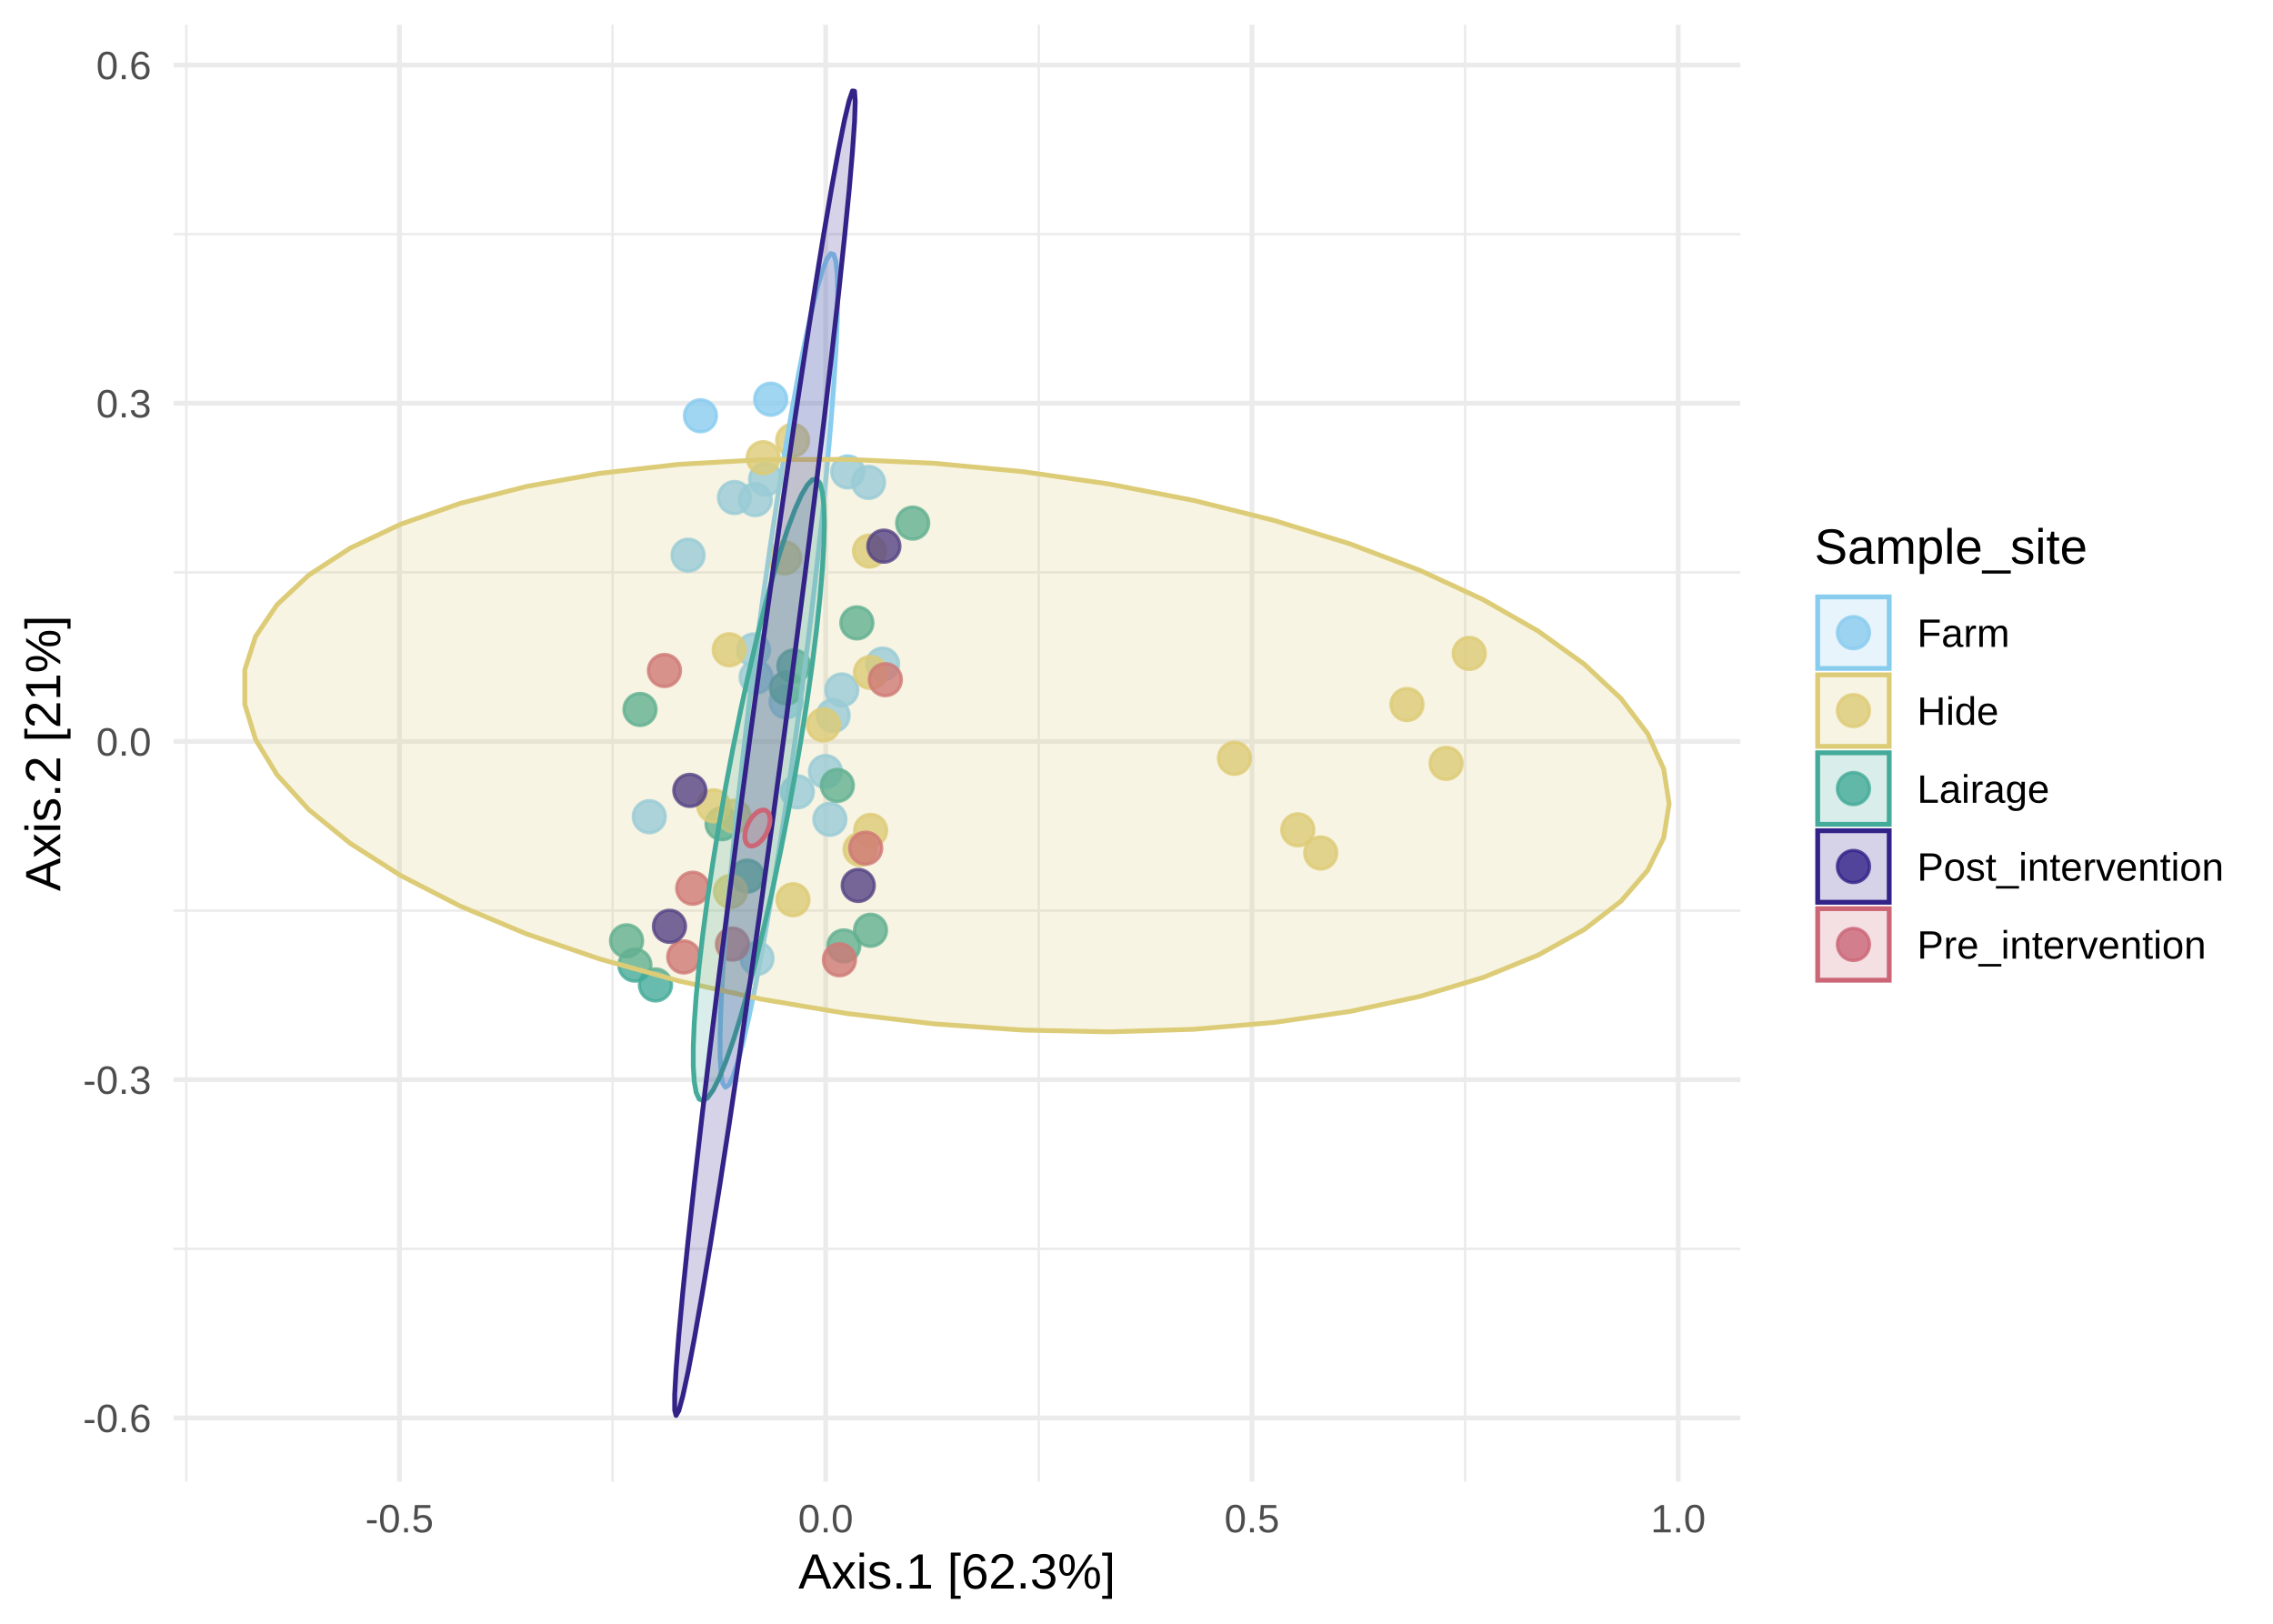
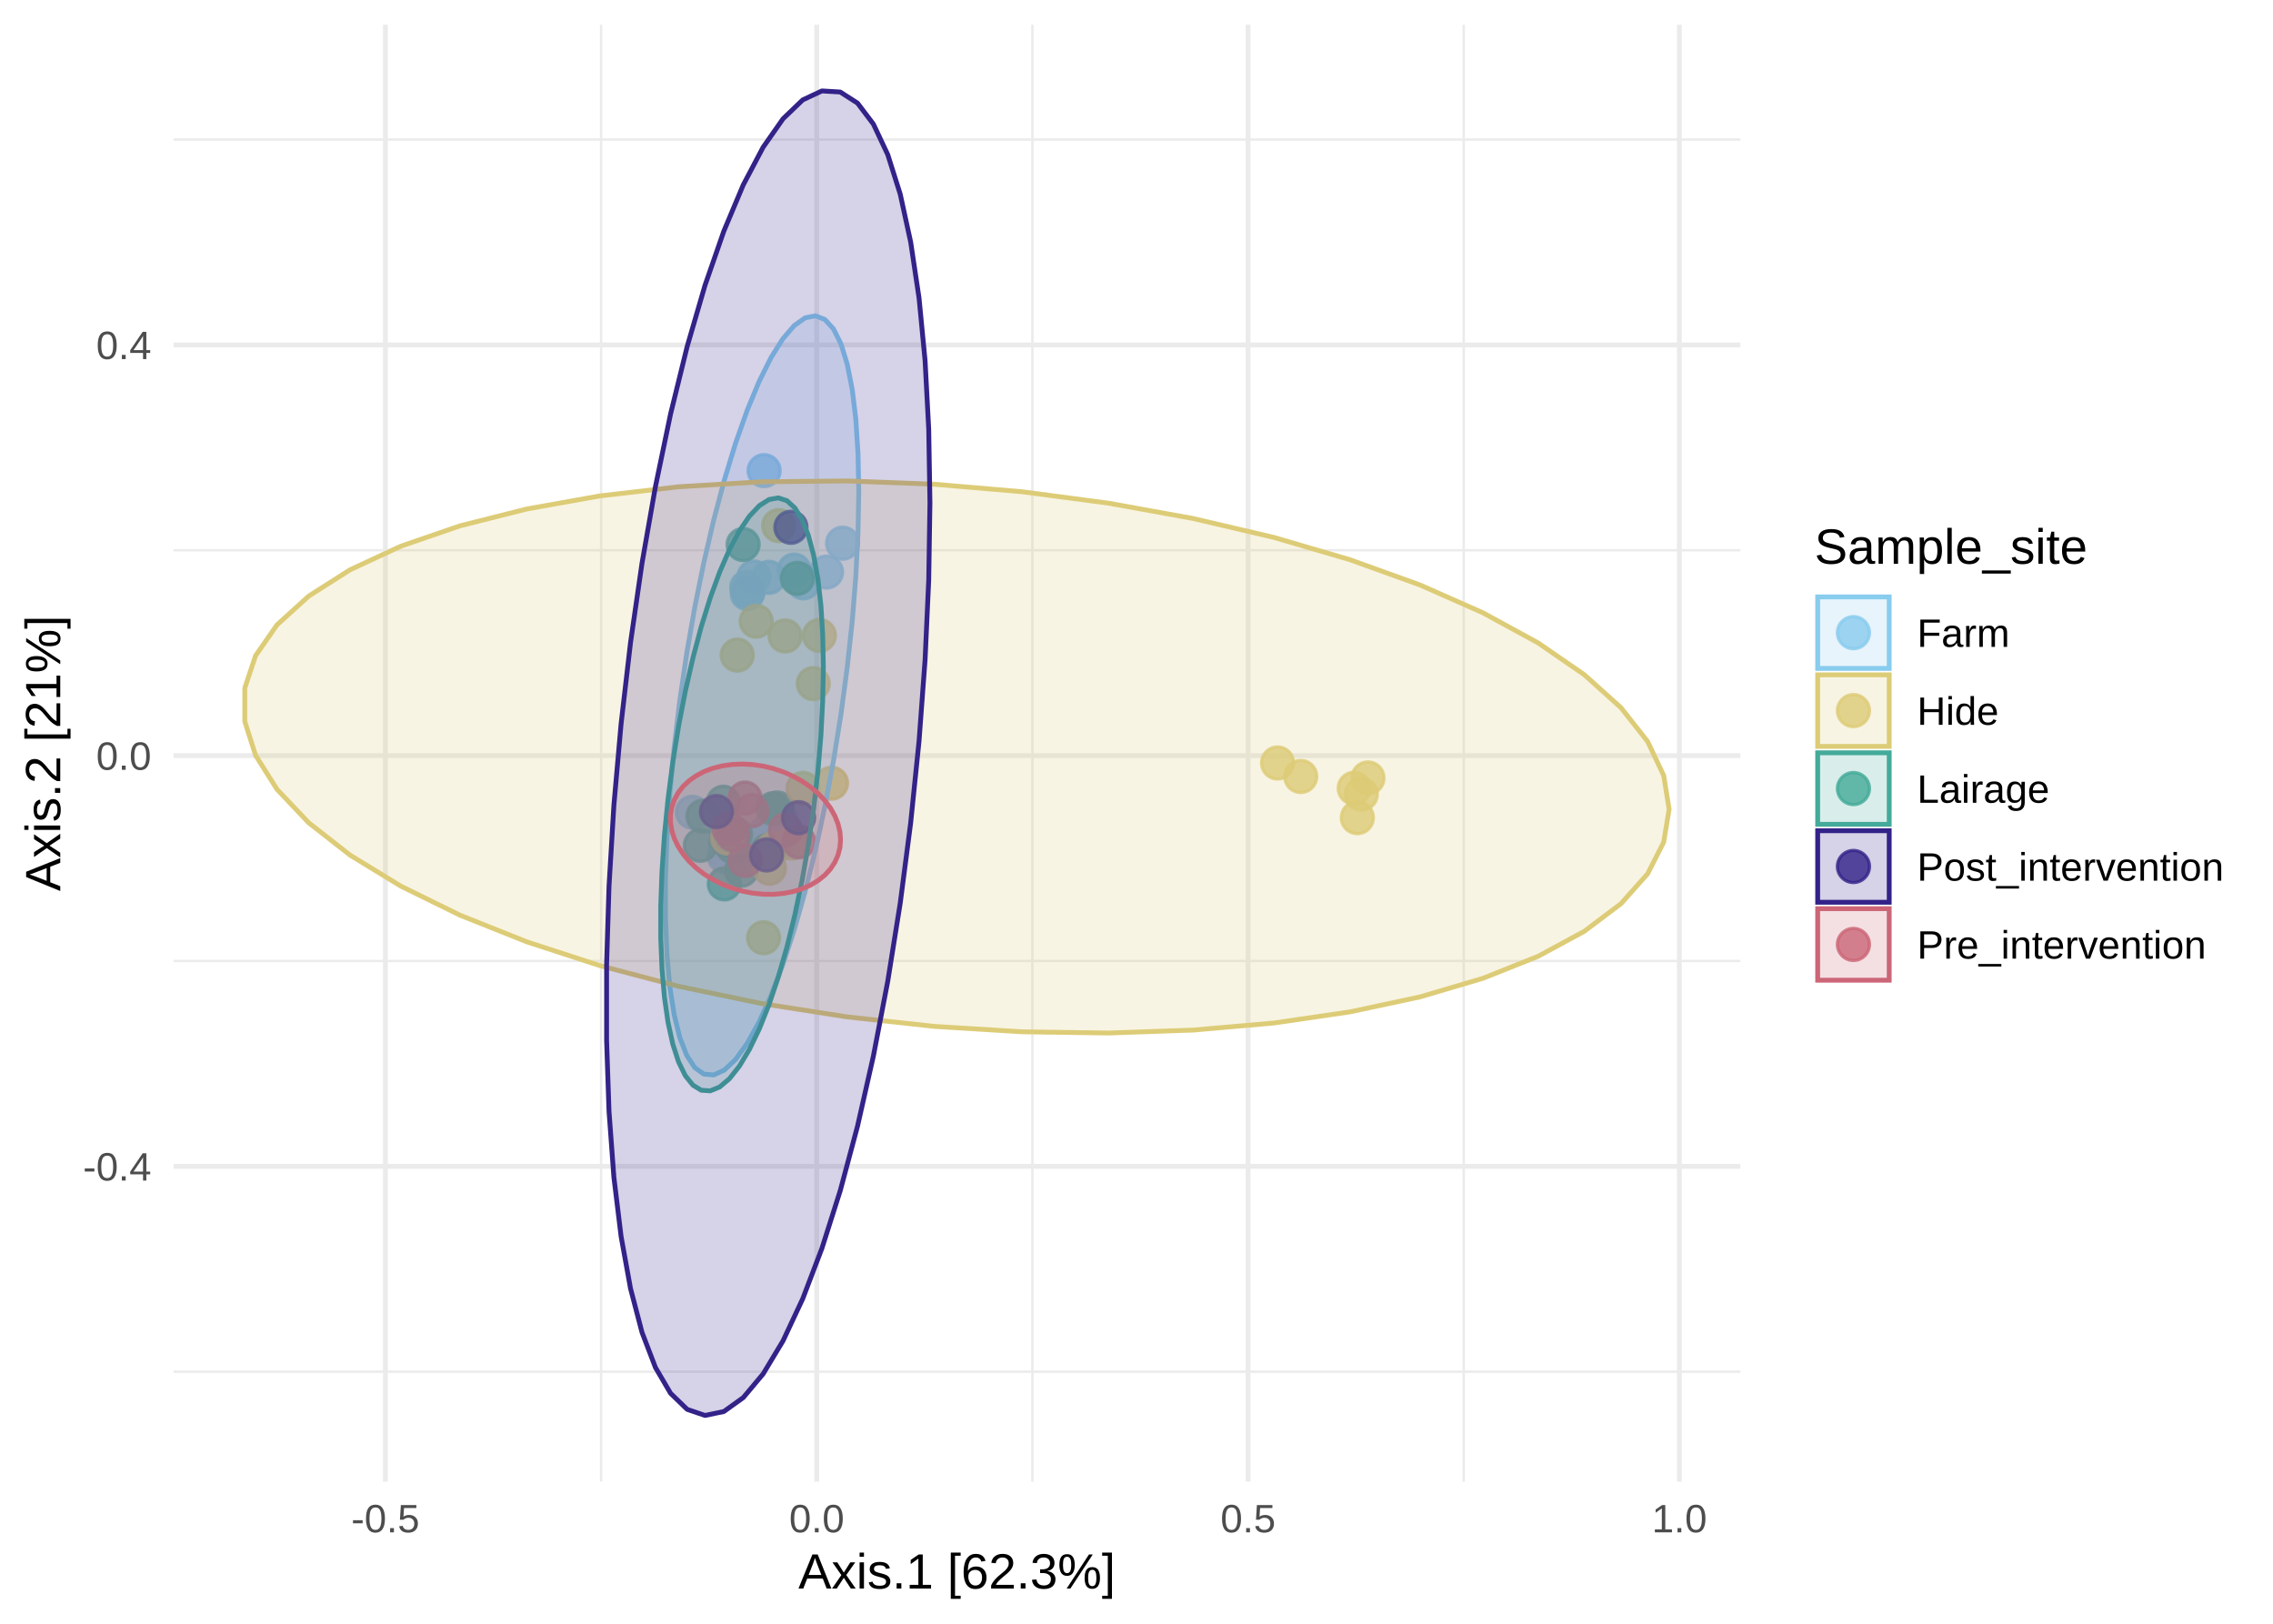
<svg xmlns="http://www.w3.org/2000/svg" width="504.00pt" height="360.00pt" viewBox="0 0 504.00 360.00">
  <g class="svglite">
    <defs>
      <style type="text/css">
    .svglite line, .svglite polyline, .svglite polygon, .svglite path, .svglite rect, .svglite circle {
      fill: none;
      stroke: #000000;
      stroke-linecap: round;
      stroke-linejoin: round;
      stroke-miterlimit: 10.00;
    }
    .svglite text {
      white-space: pre;
    }
    .svglite g.glyphgroup path {
      fill: inherit;
      stroke: none;
    }
  </style>
    </defs>
    <rect width="100%" height="100%" style="stroke: none; fill: #FFFFFF;" />
    <defs>
      <clipPath id="cpMC4wMHw1MDQuMDB8MC4wMHwzNjAuMDA=">
        <rect x="0.00" y="0.00" width="504.00" height="360.00" />
      </clipPath>
    </defs>
    <g clip-path="url(#cpMC4wMHw1MDQuMDB8MC4wMHwzNjAuMDA=)">
      <rect x="0.00" y="0.00" width="504.00" height="360.00" style="stroke-width: 1.07; stroke: none; fill: #FFFFFF;" />
    </g>
    <defs>
      <clipPath id="cpMzguNDl8Mzg1Ljg5fDUuNDh8MzI4LjUw">
        <rect x="38.49" y="5.48" width="347.40" height="323.02" />
      </clipPath>
    </defs>
    <g clip-path="url(#cpMzguNDl8Mzg1Ljg5fDUuNDh8MzI4LjUw)">
-       <polyline points="38.49,276.88 385.89,276.88 " style="stroke-width: 0.53; stroke: #EBEBEB; stroke-linecap: butt;" />
-       <polyline points="38.49,201.89 385.89,201.89 " style="stroke-width: 0.53; stroke: #EBEBEB; stroke-linecap: butt;" />
-       <polyline points="38.49,126.90 385.89,126.90 " style="stroke-width: 0.53; stroke: #EBEBEB; stroke-linecap: butt;" />
-       <polyline points="38.49,51.91 385.89,51.91 " style="stroke-width: 0.53; stroke: #EBEBEB; stroke-linecap: butt;" />
-       <polyline points="41.31,328.50 41.31,5.48 " style="stroke-width: 0.53; stroke: #EBEBEB; stroke-linecap: butt;" />
-       <polyline points="135.82,328.50 135.82,5.48 " style="stroke-width: 0.53; stroke: #EBEBEB; stroke-linecap: butt;" />
-       <polyline points="230.34,328.50 230.34,5.48 " style="stroke-width: 0.53; stroke: #EBEBEB; stroke-linecap: butt;" />
-       <polyline points="324.86,328.50 324.86,5.48 " style="stroke-width: 0.53; stroke: #EBEBEB; stroke-linecap: butt;" />
-       <polyline points="38.49,314.37 385.89,314.37 " style="stroke-width: 1.07; stroke: #EBEBEB; stroke-linecap: butt;" />
-       <polyline points="38.49,239.38 385.89,239.38 " style="stroke-width: 1.07; stroke: #EBEBEB; stroke-linecap: butt;" />
-       <polyline points="38.49,164.39 385.89,164.39 " style="stroke-width: 1.07; stroke: #EBEBEB; stroke-linecap: butt;" />
-       <polyline points="38.49,89.40 385.89,89.40 " style="stroke-width: 1.07; stroke: #EBEBEB; stroke-linecap: butt;" />
-       <polyline points="38.49,14.42 385.89,14.42 " style="stroke-width: 1.07; stroke: #EBEBEB; stroke-linecap: butt;" />
-       <polyline points="88.57,328.50 88.57,5.48 " style="stroke-width: 1.07; stroke: #EBEBEB; stroke-linecap: butt;" />
-       <polyline points="183.08,328.50 183.08,5.48 " style="stroke-width: 1.07; stroke: #EBEBEB; stroke-linecap: butt;" />
-       <polyline points="277.60,328.50 277.60,5.48 " style="stroke-width: 1.07; stroke: #EBEBEB; stroke-linecap: butt;" />
-       <polyline points="372.11,328.50 372.11,5.48 " style="stroke-width: 1.07; stroke: #EBEBEB; stroke-linecap: butt;" />
-       <circle cx="155.32" cy="92.18" r="3.56" style="stroke-width: 0.71; stroke: #88CCEE; stroke-opacity: 0.80; fill: #88CCEE; fill-opacity: 0.80;" />
-       <circle cx="176.80" cy="175.56" r="3.56" style="stroke-width: 0.71; stroke: #88CCEE; stroke-opacity: 0.80; fill: #88CCEE; fill-opacity: 0.80;" />
-       <circle cx="143.97" cy="181.07" r="3.56" style="stroke-width: 0.71; stroke: #88CCEE; stroke-opacity: 0.80; fill: #88CCEE; fill-opacity: 0.80;" />
-       <circle cx="183.03" cy="171.06" r="3.56" style="stroke-width: 0.71; stroke: #88CCEE; stroke-opacity: 0.80; fill: #88CCEE; fill-opacity: 0.80;" />
-       <circle cx="167.66" cy="150.11" r="3.56" style="stroke-width: 0.71; stroke: #88CCEE; stroke-opacity: 0.80; fill: #88CCEE; fill-opacity: 0.80;" />
-       <circle cx="167.85" cy="212.49" r="3.56" style="stroke-width: 0.71; stroke: #88CCEE; stroke-opacity: 0.80; fill: #88CCEE; fill-opacity: 0.80;" />
-       <circle cx="187.98" cy="104.63" r="3.56" style="stroke-width: 0.71; stroke: #88CCEE; stroke-opacity: 0.80; fill: #88CCEE; fill-opacity: 0.80;" />
-       <circle cx="174.29" cy="155.62" r="3.56" style="stroke-width: 0.71; stroke: #88CCEE; stroke-opacity: 0.80; fill: #88CCEE; fill-opacity: 0.80;" />
-       <circle cx="186.65" cy="152.97" r="3.56" style="stroke-width: 0.71; stroke: #88CCEE; stroke-opacity: 0.80; fill: #88CCEE; fill-opacity: 0.80;" />
-       <circle cx="184.01" cy="181.65" r="3.56" style="stroke-width: 0.71; stroke: #88CCEE; stroke-opacity: 0.80; fill: #88CCEE; fill-opacity: 0.80;" />
-       <circle cx="167.10" cy="144.10" r="3.56" style="stroke-width: 0.71; stroke: #88CCEE; stroke-opacity: 0.80; fill: #88CCEE; fill-opacity: 0.80;" />
-       <circle cx="192.58" cy="106.96" r="3.56" style="stroke-width: 0.71; stroke: #88CCEE; stroke-opacity: 0.80; fill: #88CCEE; fill-opacity: 0.80;" />
-       <circle cx="162.86" cy="110.31" r="3.56" style="stroke-width: 0.71; stroke: #88CCEE; stroke-opacity: 0.80; fill: #88CCEE; fill-opacity: 0.80;" />
-       <circle cx="169.77" cy="106.22" r="3.56" style="stroke-width: 0.71; stroke: #88CCEE; stroke-opacity: 0.80; fill: #88CCEE; fill-opacity: 0.80;" />
-       <circle cx="167.46" cy="110.77" r="3.56" style="stroke-width: 0.71; stroke: #88CCEE; stroke-opacity: 0.80; fill: #88CCEE; fill-opacity: 0.80;" />
-       <circle cx="195.70" cy="147.24" r="3.56" style="stroke-width: 0.71; stroke: #88CCEE; stroke-opacity: 0.80; fill: #88CCEE; fill-opacity: 0.80;" />
-       <circle cx="152.57" cy="123.09" r="3.56" style="stroke-width: 0.71; stroke: #88CCEE; stroke-opacity: 0.80; fill: #88CCEE; fill-opacity: 0.80;" />
-       <circle cx="170.89" cy="88.51" r="3.56" style="stroke-width: 0.71; stroke: #88CCEE; stroke-opacity: 0.80; fill: #88CCEE; fill-opacity: 0.80;" />
-       <circle cx="184.74" cy="158.66" r="3.56" style="stroke-width: 0.71; stroke: #88CCEE; stroke-opacity: 0.80; fill: #88CCEE; fill-opacity: 0.80;" />
-       <circle cx="202.37" cy="115.98" r="3.56" style="stroke-width: 0.71; stroke: #44AA99; stroke-opacity: 0.80; fill: #44AA99; fill-opacity: 0.80;" />
-       <circle cx="185.66" cy="174.14" r="3.56" style="stroke-width: 0.71; stroke: #44AA99; stroke-opacity: 0.80; fill: #44AA99; fill-opacity: 0.80;" />
-       <circle cx="141.91" cy="157.29" r="3.56" style="stroke-width: 0.71; stroke: #44AA99; stroke-opacity: 0.80; fill: #44AA99; fill-opacity: 0.80;" />
-       <circle cx="140.78" cy="213.98" r="3.56" style="stroke-width: 0.71; stroke: #44AA99; stroke-opacity: 0.80; fill: #44AA99; fill-opacity: 0.80;" />
-       <circle cx="165.74" cy="194.24" r="3.56" style="stroke-width: 0.71; stroke: #44AA99; stroke-opacity: 0.80; fill: #44AA99; fill-opacity: 0.80;" />
-       <circle cx="187.10" cy="209.72" r="3.56" style="stroke-width: 0.71; stroke: #44AA99; stroke-opacity: 0.80; fill: #44AA99; fill-opacity: 0.80;" />
-       <circle cx="174.39" cy="152.55" r="3.56" style="stroke-width: 0.71; stroke: #44AA99; stroke-opacity: 0.80; fill: #44AA99; fill-opacity: 0.80;" />
-       <circle cx="160.10" cy="182.62" r="3.56" style="stroke-width: 0.71; stroke: #44AA99; stroke-opacity: 0.80; fill: #44AA99; fill-opacity: 0.80;" />
-       <circle cx="145.34" cy="218.37" r="3.56" style="stroke-width: 0.71; stroke: #44AA99; stroke-opacity: 0.80; fill: #44AA99; fill-opacity: 0.80;" />
-       <circle cx="138.93" cy="208.59" r="3.56" style="stroke-width: 0.71; stroke: #44AA99; stroke-opacity: 0.80; fill: #44AA99; fill-opacity: 0.80;" />
-       <circle cx="190.00" cy="138.10" r="3.56" style="stroke-width: 0.71; stroke: #44AA99; stroke-opacity: 0.80; fill: #44AA99; fill-opacity: 0.80;" />
-       <circle cx="193.02" cy="206.25" r="3.56" style="stroke-width: 0.71; stroke: #44AA99; stroke-opacity: 0.80; fill: #44AA99; fill-opacity: 0.80;" />
-       <circle cx="176.02" cy="147.65" r="3.56" style="stroke-width: 0.71; stroke: #44AA99; stroke-opacity: 0.80; fill: #44AA99; fill-opacity: 0.80;" />
-       <circle cx="162.79" cy="180.97" r="3.56" style="stroke-width: 0.71; stroke: #DDCC77; stroke-opacity: 0.80; fill: #DDCC77; fill-opacity: 0.80;" />
-       <circle cx="161.70" cy="144.06" r="3.56" style="stroke-width: 0.71; stroke: #DDCC77; stroke-opacity: 0.80; fill: #DDCC77; fill-opacity: 0.80;" />
-       <circle cx="190.70" cy="188.31" r="3.56" style="stroke-width: 0.71; stroke: #DDCC77; stroke-opacity: 0.80; fill: #DDCC77; fill-opacity: 0.80;" />
-       <circle cx="161.98" cy="197.64" r="3.56" style="stroke-width: 0.71; stroke: #DDCC77; stroke-opacity: 0.80; fill: #DDCC77; fill-opacity: 0.80;" />
-       <circle cx="193.05" cy="184.11" r="3.56" style="stroke-width: 0.71; stroke: #DDCC77; stroke-opacity: 0.80; fill: #DDCC77; fill-opacity: 0.80;" />
-       <circle cx="173.99" cy="123.68" r="3.56" style="stroke-width: 0.71; stroke: #DDCC77; stroke-opacity: 0.80; fill: #DDCC77; fill-opacity: 0.80;" />
-       <circle cx="193.01" cy="149.09" r="3.56" style="stroke-width: 0.71; stroke: #DDCC77; stroke-opacity: 0.80; fill: #DDCC77; fill-opacity: 0.80;" />
-       <circle cx="169.22" cy="101.48" r="3.56" style="stroke-width: 0.71; stroke: #DDCC77; stroke-opacity: 0.80; fill: #DDCC77; fill-opacity: 0.80;" />
-       <circle cx="158.24" cy="178.66" r="3.56" style="stroke-width: 0.71; stroke: #DDCC77; stroke-opacity: 0.80; fill: #DDCC77; fill-opacity: 0.80;" />
-       <circle cx="192.80" cy="122.17" r="3.56" style="stroke-width: 0.71; stroke: #DDCC77; stroke-opacity: 0.80; fill: #DDCC77; fill-opacity: 0.80;" />
-       <circle cx="273.72" cy="168.12" r="3.56" style="stroke-width: 0.71; stroke: #DDCC77; stroke-opacity: 0.80; fill: #DDCC77; fill-opacity: 0.80;" />
-       <circle cx="175.77" cy="97.61" r="3.56" style="stroke-width: 0.71; stroke: #DDCC77; stroke-opacity: 0.80; fill: #DDCC77; fill-opacity: 0.80;" />
-       <circle cx="182.58" cy="160.72" r="3.56" style="stroke-width: 0.71; stroke: #DDCC77; stroke-opacity: 0.80; fill: #DDCC77; fill-opacity: 0.80;" />
-       <circle cx="287.77" cy="183.98" r="3.56" style="stroke-width: 0.71; stroke: #DDCC77; stroke-opacity: 0.80; fill: #DDCC77; fill-opacity: 0.80;" />
-       <circle cx="292.85" cy="189.12" r="3.56" style="stroke-width: 0.71; stroke: #DDCC77; stroke-opacity: 0.80; fill: #DDCC77; fill-opacity: 0.80;" />
-       <circle cx="311.97" cy="156.20" r="3.56" style="stroke-width: 0.71; stroke: #DDCC77; stroke-opacity: 0.80; fill: #DDCC77; fill-opacity: 0.80;" />
-       <circle cx="320.65" cy="169.25" r="3.56" style="stroke-width: 0.71; stroke: #DDCC77; stroke-opacity: 0.80; fill: #DDCC77; fill-opacity: 0.80;" />
-       <circle cx="325.78" cy="144.87" r="3.56" style="stroke-width: 0.71; stroke: #DDCC77; stroke-opacity: 0.80; fill: #DDCC77; fill-opacity: 0.80;" />
-       <circle cx="175.83" cy="199.48" r="3.56" style="stroke-width: 0.71; stroke: #DDCC77; stroke-opacity: 0.80; fill: #DDCC77; fill-opacity: 0.80;" />
-       <circle cx="191.95" cy="188.05" r="3.56" style="stroke-width: 0.71; stroke: #CC6677; stroke-opacity: 0.80; fill: #CC6677; fill-opacity: 0.80;" />
-       <circle cx="186.13" cy="212.79" r="3.56" style="stroke-width: 0.71; stroke: #CC6677; stroke-opacity: 0.80; fill: #CC6677; fill-opacity: 0.80;" />
-       <circle cx="153.60" cy="196.93" r="3.56" style="stroke-width: 0.71; stroke: #CC6677; stroke-opacity: 0.80; fill: #CC6677; fill-opacity: 0.80;" />
-       <circle cx="151.62" cy="212.16" r="3.56" style="stroke-width: 0.71; stroke: #CC6677; stroke-opacity: 0.80; fill: #CC6677; fill-opacity: 0.80;" />
-       <circle cx="147.33" cy="148.66" r="3.56" style="stroke-width: 0.71; stroke: #CC6677; stroke-opacity: 0.80; fill: #CC6677; fill-opacity: 0.80;" />
-       <circle cx="162.41" cy="209.32" r="3.56" style="stroke-width: 0.71; stroke: #CC6677; stroke-opacity: 0.80; fill: #CC6677; fill-opacity: 0.80;" />
-       <circle cx="196.31" cy="150.69" r="3.56" style="stroke-width: 0.71; stroke: #CC6677; stroke-opacity: 0.80; fill: #CC6677; fill-opacity: 0.80;" />
-       <circle cx="152.96" cy="175.24" r="3.56" style="stroke-width: 0.71; stroke: #332288; stroke-opacity: 0.80; fill: #332288; fill-opacity: 0.80;" />
-       <circle cx="190.30" cy="196.31" r="3.56" style="stroke-width: 0.71; stroke: #332288; stroke-opacity: 0.80; fill: #332288; fill-opacity: 0.80;" />
-       <circle cx="195.98" cy="121.09" r="3.56" style="stroke-width: 0.71; stroke: #332288; stroke-opacity: 0.80; fill: #332288; fill-opacity: 0.80;" />
-       <circle cx="148.44" cy="205.37" r="3.56" style="stroke-width: 0.71; stroke: #332288; stroke-opacity: 0.80; fill: #332288; fill-opacity: 0.80;" />
-       <polygon points="185.75,65.31 185.66,61.01 185.36,58.03 184.87,56.43 184.20,56.23 183.36,57.43 182.35,60.01 181.19,63.93 179.91,69.14 178.52,75.55 177.04,83.06 175.49,91.58 173.90,100.95 172.30,111.05 170.70,121.72 169.13,132.80 167.61,144.11 166.17,155.49 164.83,166.77 163.61,177.78 162.53,188.34 161.60,198.30 160.84,207.50 160.26,215.81 159.87,223.11 159.67,229.27 159.67,234.21 159.87,237.86 160.26,240.15 160.84,241.05 161.60,240.55 162.53,238.66 163.61,235.40 164.83,230.83 166.17,225.01 167.61,218.03 169.13,210.00 170.70,201.04 172.30,191.29 173.90,180.88 175.49,169.99 177.04,158.77 178.52,147.40 179.91,136.05 181.19,124.89 182.35,114.09 183.36,103.81 184.20,94.21 184.87,85.43 185.36,77.61 185.66,70.87 185.75,65.31 " style="stroke-width: 1.07; stroke: #88CCEE; stroke-linecap: butt; fill: #88CCEE; fill-opacity: 0.20;" />
-       <polygon points="370.10,178.21 368.90,170.47 365.33,162.65 359.43,154.88 351.29,147.26 341.05,139.91 328.85,132.94 314.88,126.47 299.35,120.59 282.49,115.38 264.57,110.93 245.85,107.30 226.62,104.55 207.17,102.72 187.79,101.84 168.78,101.92 150.43,102.96 133.01,104.94 116.79,107.84 102.01,111.61 88.90,116.20 77.65,121.52 68.45,127.51 61.42,134.08 56.67,141.11 54.28,148.51 54.28,156.17 56.67,163.96 61.42,171.77 68.45,179.49 77.65,186.98 88.90,194.15 102.01,200.88 116.79,207.08 133.01,212.63 150.43,217.47 168.78,221.52 187.79,224.71 207.17,227.01 226.62,228.37 245.85,228.77 264.57,228.21 282.49,226.69 299.35,224.24 314.88,220.90 328.85,216.72 341.05,211.75 351.29,206.08 359.43,199.80 365.33,192.98 368.90,185.75 370.10,178.21 " style="stroke-width: 1.07; stroke: #DDCC77; stroke-linecap: butt; fill: #DDCC77; fill-opacity: 0.20;" />
-       <polygon points="182.78,115.90 182.67,112.01 182.34,109.07 181.80,107.13 181.05,106.23 180.11,106.36 178.99,107.55 177.70,109.75 176.27,112.95 174.72,117.08 173.07,122.10 171.35,127.92 169.58,134.46 167.79,141.61 166.01,149.27 164.26,157.32 162.57,165.64 160.96,174.11 159.47,182.59 158.11,190.95 156.90,199.08 155.87,206.84 155.02,214.12 154.37,220.81 153.94,226.81 153.72,232.03 153.72,236.38 153.94,239.80 154.37,242.24 155.02,243.66 155.87,244.05 156.90,243.39 158.11,241.69 159.47,238.99 160.96,235.31 162.57,230.73 164.26,225.30 166.01,219.11 167.79,212.25 169.58,204.83 171.35,196.96 173.07,188.76 174.72,180.35 176.27,171.86 177.70,163.42 178.99,155.16 180.11,147.20 181.05,139.66 181.80,132.66 182.34,126.31 182.67,120.69 182.78,115.90 " style="stroke-width: 1.07; stroke: #44AA99; stroke-linecap: butt; fill: #44AA99; fill-opacity: 0.20;" />
-       <polygon points="189.63,22.52 189.48,20.23 189.02,20.16 188.28,22.32 187.24,26.66 185.95,33.14 184.40,41.64 182.63,52.03 180.66,64.17 178.53,77.87 176.25,92.91 173.88,109.08 171.44,126.12 168.98,143.78 166.52,161.79 164.11,179.87 161.79,197.76 159.58,215.19 157.52,231.87 155.65,247.58 153.99,262.06 152.57,275.09 151.40,286.49 150.51,296.07 149.91,303.70 149.60,309.25 149.60,312.64 149.91,313.82 150.51,312.78 151.40,309.52 152.57,304.10 153.99,296.60 155.65,287.13 157.52,275.84 159.58,262.90 161.79,248.50 164.11,232.87 166.52,216.23 168.98,198.85 171.44,180.98 173.88,162.90 176.25,144.88 178.53,127.19 180.66,110.10 182.63,93.87 184.40,78.75 185.95,64.97 187.24,52.73 188.28,42.22 189.02,33.60 189.48,27.00 189.63,22.52 " style="stroke-width: 1.07; stroke: #332288; stroke-linecap: butt; fill: #332288; fill-opacity: 0.20;" />
-       <polygon points="170.73,181.71 170.71,181.29 170.65,180.90 170.54,180.56 170.40,180.26 170.22,180.01 170.00,179.82 169.76,179.68 169.49,179.60 169.19,179.58 168.87,179.63 168.54,179.73 168.20,179.89 167.86,180.11 167.52,180.38 167.18,180.70 166.86,181.06 166.55,181.46 166.27,181.89 166.01,182.35 165.78,182.83 165.58,183.31 165.42,183.81 165.29,184.29 165.21,184.77 165.17,185.23 165.17,185.67 165.21,186.07 165.29,186.44 165.42,186.76 165.58,187.03 165.78,187.25 166.01,187.42 166.27,187.53 166.55,187.58 166.86,187.56 167.18,187.49 167.52,187.36 167.86,187.17 168.20,186.92 168.54,186.63 168.87,186.29 169.19,185.91 169.49,185.49 169.76,185.04 170.00,184.58 170.22,184.09 170.40,183.60 170.54,183.11 170.65,182.63 170.71,182.16 170.73,181.71 " style="stroke-width: 1.07; stroke: #CC6677; stroke-linecap: butt; fill: #CC6677; fill-opacity: 0.20;" />
+       <polyline points="38.49,304.12 385.89,304.12 " style="stroke-width: 0.53; stroke: #EBEBEB; stroke-linecap: butt;" />
+       <polyline points="38.49,213.06 385.89,213.06 " style="stroke-width: 0.53; stroke: #EBEBEB; stroke-linecap: butt;" />
+       <polyline points="38.49,122.00 385.89,122.00 " style="stroke-width: 0.53; stroke: #EBEBEB; stroke-linecap: butt;" />
+       <polyline points="38.49,30.94 385.89,30.94 " style="stroke-width: 0.53; stroke: #EBEBEB; stroke-linecap: butt;" />
+       <polyline points="133.28,328.50 133.28,5.48 " style="stroke-width: 0.53; stroke: #EBEBEB; stroke-linecap: butt;" />
+       <polyline points="228.92,328.50 228.92,5.48 " style="stroke-width: 0.53; stroke: #EBEBEB; stroke-linecap: butt;" />
+       <polyline points="324.56,328.50 324.56,5.48 " style="stroke-width: 0.53; stroke: #EBEBEB; stroke-linecap: butt;" />
+       <polyline points="38.49,258.59 385.89,258.59 " style="stroke-width: 1.07; stroke: #EBEBEB; stroke-linecap: butt;" />
+       <polyline points="38.49,167.53 385.89,167.53 " style="stroke-width: 1.07; stroke: #EBEBEB; stroke-linecap: butt;" />
+       <polyline points="38.49,76.47 385.89,76.47 " style="stroke-width: 1.07; stroke: #EBEBEB; stroke-linecap: butt;" />
+       <polyline points="85.46,328.50 85.46,5.48 " style="stroke-width: 1.07; stroke: #EBEBEB; stroke-linecap: butt;" />
+       <polyline points="181.10,328.50 181.10,5.48 " style="stroke-width: 1.07; stroke: #EBEBEB; stroke-linecap: butt;" />
+       <polyline points="276.74,328.50 276.74,5.48 " style="stroke-width: 1.07; stroke: #EBEBEB; stroke-linecap: butt;" />
+       <polyline points="372.38,328.50 372.38,5.48 " style="stroke-width: 1.07; stroke: #EBEBEB; stroke-linecap: butt;" />
+       <circle cx="186.83" cy="120.43" r="3.56" style="stroke-width: 0.71; stroke: #88CCEE; stroke-opacity: 0.80; fill: #88CCEE; fill-opacity: 0.80;" />
+       <circle cx="173.22" cy="181.90" r="3.56" style="stroke-width: 0.71; stroke: #88CCEE; stroke-opacity: 0.80; fill: #88CCEE; fill-opacity: 0.80;" />
+       <circle cx="167.44" cy="186.14" r="3.56" style="stroke-width: 0.71; stroke: #88CCEE; stroke-opacity: 0.80; fill: #88CCEE; fill-opacity: 0.80;" />
+       <circle cx="168.63" cy="185.92" r="3.56" style="stroke-width: 0.71; stroke: #88CCEE; stroke-opacity: 0.80; fill: #88CCEE; fill-opacity: 0.80;" />
+       <circle cx="160.58" cy="189.90" r="3.56" style="stroke-width: 0.71; stroke: #88CCEE; stroke-opacity: 0.80; fill: #88CCEE; fill-opacity: 0.80;" />
+       <circle cx="160.80" cy="189.63" r="3.56" style="stroke-width: 0.71; stroke: #88CCEE; stroke-opacity: 0.80; fill: #88CCEE; fill-opacity: 0.80;" />
+       <circle cx="165.92" cy="131.12" r="3.56" style="stroke-width: 0.71; stroke: #88CCEE; stroke-opacity: 0.80; fill: #88CCEE; fill-opacity: 0.80;" />
+       <circle cx="166.79" cy="188.82" r="3.56" style="stroke-width: 0.71; stroke: #88CCEE; stroke-opacity: 0.80; fill: #88CCEE; fill-opacity: 0.80;" />
+       <circle cx="160.78" cy="187.20" r="3.56" style="stroke-width: 0.71; stroke: #88CCEE; stroke-opacity: 0.80; fill: #88CCEE; fill-opacity: 0.80;" />
+       <circle cx="153.54" cy="180.09" r="3.56" style="stroke-width: 0.71; stroke: #88CCEE; stroke-opacity: 0.80; fill: #88CCEE; fill-opacity: 0.80;" />
+       <circle cx="176.10" cy="126.40" r="3.56" style="stroke-width: 0.71; stroke: #88CCEE; stroke-opacity: 0.80; fill: #88CCEE; fill-opacity: 0.80;" />
+       <circle cx="169.43" cy="104.35" r="3.56" style="stroke-width: 0.71; stroke: #88CCEE; stroke-opacity: 0.80; fill: #88CCEE; fill-opacity: 0.80;" />
+       <circle cx="183.27" cy="126.83" r="3.56" style="stroke-width: 0.71; stroke: #88CCEE; stroke-opacity: 0.80; fill: #88CCEE; fill-opacity: 0.80;" />
+       <circle cx="165.70" cy="131.61" r="3.56" style="stroke-width: 0.71; stroke: #88CCEE; stroke-opacity: 0.80; fill: #88CCEE; fill-opacity: 0.80;" />
+       <circle cx="178.14" cy="129.22" r="3.56" style="stroke-width: 0.71; stroke: #88CCEE; stroke-opacity: 0.80; fill: #88CCEE; fill-opacity: 0.80;" />
+       <circle cx="170.49" cy="128.00" r="3.56" style="stroke-width: 0.71; stroke: #88CCEE; stroke-opacity: 0.80; fill: #88CCEE; fill-opacity: 0.80;" />
+       <circle cx="167.16" cy="127.93" r="3.56" style="stroke-width: 0.71; stroke: #88CCEE; stroke-opacity: 0.80; fill: #88CCEE; fill-opacity: 0.80;" />
+       <circle cx="165.58" cy="130.22" r="3.56" style="stroke-width: 0.71; stroke: #88CCEE; stroke-opacity: 0.80; fill: #88CCEE; fill-opacity: 0.80;" />
+       <circle cx="170.04" cy="184.25" r="3.56" style="stroke-width: 0.71; stroke: #88CCEE; stroke-opacity: 0.80; fill: #88CCEE; fill-opacity: 0.80;" />
+       <circle cx="164.77" cy="120.72" r="3.56" style="stroke-width: 0.71; stroke: #44AA99; stroke-opacity: 0.80; fill: #44AA99; fill-opacity: 0.80;" />
+       <circle cx="155.87" cy="180.96" r="3.56" style="stroke-width: 0.71; stroke: #44AA99; stroke-opacity: 0.80; fill: #44AA99; fill-opacity: 0.80;" />
+       <circle cx="171.41" cy="179.30" r="3.56" style="stroke-width: 0.71; stroke: #44AA99; stroke-opacity: 0.80; fill: #44AA99; fill-opacity: 0.80;" />
+       <circle cx="161.09" cy="186.23" r="3.56" style="stroke-width: 0.71; stroke: #44AA99; stroke-opacity: 0.80; fill: #44AA99; fill-opacity: 0.80;" />
+       <circle cx="160.60" cy="195.97" r="3.56" style="stroke-width: 0.71; stroke: #44AA99; stroke-opacity: 0.80; fill: #44AA99; fill-opacity: 0.80;" />
+       <circle cx="163.11" cy="185.00" r="3.56" style="stroke-width: 0.71; stroke: #44AA99; stroke-opacity: 0.80; fill: #44AA99; fill-opacity: 0.80;" />
+       <circle cx="170.26" cy="188.49" r="3.56" style="stroke-width: 0.71; stroke: #44AA99; stroke-opacity: 0.80; fill: #44AA99; fill-opacity: 0.80;" />
+       <circle cx="155.30" cy="187.41" r="3.56" style="stroke-width: 0.71; stroke: #44AA99; stroke-opacity: 0.80; fill: #44AA99; fill-opacity: 0.80;" />
+       <circle cx="164.40" cy="192.94" r="3.56" style="stroke-width: 0.71; stroke: #44AA99; stroke-opacity: 0.80; fill: #44AA99; fill-opacity: 0.80;" />
+       <circle cx="172.34" cy="179.13" r="3.56" style="stroke-width: 0.71; stroke: #44AA99; stroke-opacity: 0.80; fill: #44AA99; fill-opacity: 0.80;" />
+       <circle cx="176.80" cy="128.23" r="3.56" style="stroke-width: 0.71; stroke: #44AA99; stroke-opacity: 0.80; fill: #44AA99; fill-opacity: 0.80;" />
+       <circle cx="160.38" cy="177.85" r="3.56" style="stroke-width: 0.71; stroke: #44AA99; stroke-opacity: 0.80; fill: #44AA99; fill-opacity: 0.80;" />
+       <circle cx="162.42" cy="187.67" r="3.56" style="stroke-width: 0.71; stroke: #44AA99; stroke-opacity: 0.80; fill: #44AA99; fill-opacity: 0.80;" />
+       <circle cx="161.33" cy="185.81" r="3.56" style="stroke-width: 0.71; stroke: #DDCC77; stroke-opacity: 0.80; fill: #DDCC77; fill-opacity: 0.80;" />
+       <circle cx="178.06" cy="174.79" r="3.56" style="stroke-width: 0.71; stroke: #DDCC77; stroke-opacity: 0.80; fill: #DDCC77; fill-opacity: 0.80;" />
+       <circle cx="175.62" cy="186.91" r="3.56" style="stroke-width: 0.71; stroke: #DDCC77; stroke-opacity: 0.80; fill: #DDCC77; fill-opacity: 0.80;" />
+       <circle cx="171.43" cy="188.13" r="3.56" style="stroke-width: 0.71; stroke: #DDCC77; stroke-opacity: 0.80; fill: #DDCC77; fill-opacity: 0.80;" />
+       <circle cx="169.31" cy="207.91" r="3.56" style="stroke-width: 0.71; stroke: #DDCC77; stroke-opacity: 0.80; fill: #DDCC77; fill-opacity: 0.80;" />
+       <circle cx="172.66" cy="116.53" r="3.56" style="stroke-width: 0.71; stroke: #DDCC77; stroke-opacity: 0.80; fill: #DDCC77; fill-opacity: 0.80;" />
+       <circle cx="174.08" cy="141.00" r="3.56" style="stroke-width: 0.71; stroke: #DDCC77; stroke-opacity: 0.80; fill: #DDCC77; fill-opacity: 0.80;" />
+       <circle cx="163.47" cy="145.24" r="3.56" style="stroke-width: 0.71; stroke: #DDCC77; stroke-opacity: 0.80; fill: #DDCC77; fill-opacity: 0.80;" />
+       <circle cx="180.33" cy="151.56" r="3.56" style="stroke-width: 0.71; stroke: #DDCC77; stroke-opacity: 0.80; fill: #DDCC77; fill-opacity: 0.80;" />
+       <circle cx="181.69" cy="140.88" r="3.56" style="stroke-width: 0.71; stroke: #DDCC77; stroke-opacity: 0.80; fill: #DDCC77; fill-opacity: 0.80;" />
+       <circle cx="300.97" cy="181.28" r="3.56" style="stroke-width: 0.71; stroke: #DDCC77; stroke-opacity: 0.80; fill: #DDCC77; fill-opacity: 0.80;" />
+       <circle cx="167.68" cy="137.73" r="3.56" style="stroke-width: 0.71; stroke: #DDCC77; stroke-opacity: 0.80; fill: #DDCC77; fill-opacity: 0.80;" />
+       <circle cx="184.36" cy="173.64" r="3.56" style="stroke-width: 0.71; stroke: #DDCC77; stroke-opacity: 0.80; fill: #DDCC77; fill-opacity: 0.80;" />
+       <circle cx="283.28" cy="169.16" r="3.56" style="stroke-width: 0.71; stroke: #DDCC77; stroke-opacity: 0.80; fill: #DDCC77; fill-opacity: 0.80;" />
+       <circle cx="300.28" cy="174.76" r="3.56" style="stroke-width: 0.71; stroke: #DDCC77; stroke-opacity: 0.80; fill: #DDCC77; fill-opacity: 0.80;" />
+       <circle cx="303.32" cy="172.49" r="3.56" style="stroke-width: 0.71; stroke: #DDCC77; stroke-opacity: 0.80; fill: #DDCC77; fill-opacity: 0.80;" />
+       <circle cx="301.85" cy="176.07" r="3.56" style="stroke-width: 0.71; stroke: #DDCC77; stroke-opacity: 0.80; fill: #DDCC77; fill-opacity: 0.80;" />
+       <circle cx="288.41" cy="172.15" r="3.56" style="stroke-width: 0.71; stroke: #DDCC77; stroke-opacity: 0.80; fill: #DDCC77; fill-opacity: 0.80;" />
+       <circle cx="170.61" cy="192.51" r="3.56" style="stroke-width: 0.71; stroke: #DDCC77; stroke-opacity: 0.80; fill: #DDCC77; fill-opacity: 0.80;" />
+       <circle cx="161.65" cy="183.77" r="3.56" style="stroke-width: 0.71; stroke: #CC6677; stroke-opacity: 0.80; fill: #CC6677; fill-opacity: 0.80;" />
+       <circle cx="162.50" cy="185.06" r="3.56" style="stroke-width: 0.71; stroke: #CC6677; stroke-opacity: 0.80; fill: #CC6677; fill-opacity: 0.80;" />
+       <circle cx="177.15" cy="186.64" r="3.56" style="stroke-width: 0.71; stroke: #CC6677; stroke-opacity: 0.80; fill: #CC6677; fill-opacity: 0.80;" />
+       <circle cx="166.72" cy="179.74" r="3.56" style="stroke-width: 0.71; stroke: #CC6677; stroke-opacity: 0.80; fill: #CC6677; fill-opacity: 0.80;" />
+       <circle cx="165.19" cy="176.93" r="3.56" style="stroke-width: 0.71; stroke: #CC6677; stroke-opacity: 0.80; fill: #CC6677; fill-opacity: 0.80;" />
+       <circle cx="174.16" cy="184.01" r="3.56" style="stroke-width: 0.71; stroke: #CC6677; stroke-opacity: 0.80; fill: #CC6677; fill-opacity: 0.80;" />
+       <circle cx="165.23" cy="190.76" r="3.56" style="stroke-width: 0.71; stroke: #CC6677; stroke-opacity: 0.80; fill: #CC6677; fill-opacity: 0.80;" />
+       <circle cx="158.87" cy="179.93" r="3.56" style="stroke-width: 0.71; stroke: #332288; stroke-opacity: 0.80; fill: #332288; fill-opacity: 0.80;" />
+       <circle cx="177.06" cy="181.28" r="3.56" style="stroke-width: 0.71; stroke: #332288; stroke-opacity: 0.80; fill: #332288; fill-opacity: 0.80;" />
+       <circle cx="175.37" cy="116.90" r="3.56" style="stroke-width: 0.71; stroke: #332288; stroke-opacity: 0.80; fill: #332288; fill-opacity: 0.80;" />
+       <circle cx="169.97" cy="189.55" r="3.56" style="stroke-width: 0.71; stroke: #332288; stroke-opacity: 0.80; fill: #332288; fill-opacity: 0.80;" />
+       <polygon points="190.42,108.99 190.25,100.60 189.77,93.03 188.97,86.38 187.86,80.76 186.47,76.26 184.82,72.94 182.92,70.85 180.82,70.02 178.53,70.47 176.10,72.19 173.56,75.15 170.95,79.31 168.31,84.61 165.68,90.96 163.10,98.27 160.61,106.43 158.25,115.31 156.05,124.78 154.04,134.70 152.26,144.91 150.74,155.27 149.49,165.60 148.53,175.77 147.89,185.61 147.56,194.97 147.56,203.72 147.89,211.71 148.53,218.83 149.49,224.98 150.74,230.05 152.26,233.97 154.04,236.68 156.05,238.14 158.25,238.33 160.61,237.25 163.10,234.90 165.68,231.33 168.31,226.60 170.95,220.76 173.56,213.92 176.10,206.17 178.53,197.63 180.82,188.44 182.92,178.73 184.82,168.64 186.47,158.34 187.86,147.97 188.97,137.70 189.77,127.68 190.25,118.06 190.42,108.99 " style="stroke-width: 1.07; stroke: #88CCEE; stroke-linecap: butt; fill: #88CCEE; fill-opacity: 0.20;" />
+       <polygon points="370.10,179.41 368.90,171.94 365.33,164.40 359.43,156.91 351.29,149.59 341.05,142.54 328.85,135.88 314.88,129.70 299.35,124.10 282.49,119.16 264.57,114.96 245.85,111.57 226.62,109.02 207.17,107.36 187.79,106.63 168.78,106.82 150.43,107.93 133.01,109.95 116.79,112.85 102.01,116.58 88.90,121.09 77.65,126.31 68.45,132.16 61.42,138.54 56.67,145.37 54.28,152.54 54.28,159.95 56.67,167.47 61.42,175.00 68.45,182.42 77.65,189.61 88.90,196.48 102.01,202.91 116.79,208.81 133.01,214.09 150.43,218.67 168.78,222.48 187.79,225.45 207.17,227.56 226.62,228.76 245.85,229.03 264.57,228.38 282.49,226.81 299.35,224.34 314.88,221.02 328.85,216.89 341.05,212.02 351.29,206.48 359.43,200.35 365.33,193.73 368.90,186.71 370.10,179.41 " style="stroke-width: 1.07; stroke: #DDCC77; stroke-linecap: butt; fill: #DDCC77; fill-opacity: 0.20;" />
+       <polygon points="182.56,147.81 182.42,140.73 182.02,134.19 181.34,128.28 180.41,123.10 179.25,118.72 177.85,115.22 176.26,112.63 174.49,111.01 172.56,110.38 170.52,110.75 168.38,112.10 166.18,114.43 163.96,117.69 161.75,121.84 159.58,126.81 157.49,132.53 155.50,138.91 153.65,145.85 151.96,153.26 150.46,161.01 149.18,168.99 148.13,177.08 147.33,185.15 146.79,193.09 146.51,200.77 146.51,208.08 146.79,214.91 147.33,221.14 148.13,226.70 149.18,231.49 150.46,235.44 151.96,238.49 153.65,240.59 155.50,241.72 157.49,241.85 159.58,240.99 161.75,239.15 163.96,236.35 166.18,232.64 168.38,228.07 170.52,222.71 172.56,216.65 174.49,209.98 176.26,202.79 177.85,195.19 179.25,187.31 180.41,179.26 181.34,171.17 182.02,163.14 182.42,155.32 182.56,147.81 " style="stroke-width: 1.07; stroke: #44AA99; stroke-linecap: butt; fill: #44AA99; fill-opacity: 0.20;" />
+       <polygon points="206.20,111.45 205.93,95.15 205.12,79.94 203.78,66.04 201.93,53.68 199.61,43.04 196.84,34.27 193.66,27.51 190.14,22.86 186.31,20.40 182.24,20.16 177.99,22.15 173.63,26.33 169.21,32.64 164.81,40.98 160.50,51.24 156.33,63.24 152.37,76.82 148.69,91.77 145.34,107.85 142.36,124.83 139.81,142.45 137.72,160.44 136.12,178.52 135.04,196.44 134.50,213.90 134.50,230.65 135.04,246.43 136.12,261.01 137.72,274.16 139.81,285.69 142.36,295.42 145.34,303.20 148.69,308.91 152.37,312.47 156.33,313.82 160.50,312.95 164.81,309.86 169.21,304.61 173.63,297.26 177.99,287.95 182.24,276.79 186.31,263.98 190.14,249.69 193.66,234.14 196.84,217.58 199.61,200.25 201.93,182.41 203.78,164.34 205.12,146.31 205.93,128.59 206.20,111.45 " style="stroke-width: 1.07; stroke: #332288; stroke-linecap: butt; fill: #332288; fill-opacity: 0.20;" />
+       <polygon points="186.38,186.19 186.24,184.42 185.81,182.64 185.11,180.88 184.14,179.16 182.92,177.52 181.46,175.97 179.79,174.54 177.94,173.25 175.93,172.13 173.79,171.18 171.55,170.42 169.26,169.86 166.93,169.52 164.62,169.39 162.35,169.49 160.16,169.80 158.08,170.32 156.14,171.05 154.38,171.98 152.81,173.08 151.47,174.34 150.37,175.75 149.53,177.29 148.96,178.92 148.68,180.63 148.68,182.38 148.96,184.16 149.53,185.93 150.37,187.67 151.47,189.36 152.81,190.96 154.38,192.45 156.14,193.81 158.08,195.02 160.16,196.06 162.35,196.92 164.62,197.58 166.93,198.02 169.26,198.26 171.55,198.28 173.79,198.07 175.93,197.65 177.94,197.03 179.79,196.20 181.46,195.18 182.92,194.00 184.14,192.66 185.11,191.18 185.81,189.60 186.24,187.92 186.38,186.19 " style="stroke-width: 1.07; stroke: #CC6677; stroke-linecap: butt; fill: #CC6677; fill-opacity: 0.20;" />
    </g>
    <g clip-path="url(#cpMC4wMHw1MDQuMDB8MC4wMHwzNjAuMDA=)">
-       <text x="33.56" y="317.52" text-anchor="end" style="font-size: 8.80px;fill: #4D4D4D; font-family: &quot;Arial&quot;;" textLength="15.14px" lengthAdjust="spacingAndGlyphs">-0.6</text>
-       <text x="33.56" y="242.53" text-anchor="end" style="font-size: 8.80px;fill: #4D4D4D; font-family: &quot;Arial&quot;;" textLength="15.14px" lengthAdjust="spacingAndGlyphs">-0.3</text>
-       <text x="33.56" y="167.54" text-anchor="end" style="font-size: 8.80px;fill: #4D4D4D; font-family: &quot;Arial&quot;;" textLength="12.22px" lengthAdjust="spacingAndGlyphs">0.0</text>
-       <text x="33.56" y="92.55" text-anchor="end" style="font-size: 8.80px;fill: #4D4D4D; font-family: &quot;Arial&quot;;" textLength="12.22px" lengthAdjust="spacingAndGlyphs">0.3</text>
-       <text x="33.56" y="17.57" text-anchor="end" style="font-size: 8.80px;fill: #4D4D4D; font-family: &quot;Arial&quot;;" textLength="12.22px" lengthAdjust="spacingAndGlyphs">0.6</text>
-       <text x="88.57" y="339.74" text-anchor="middle" style="font-size: 8.80px;fill: #4D4D4D; font-family: &quot;Arial&quot;;" textLength="15.14px" lengthAdjust="spacingAndGlyphs">-0.5</text>
-       <text x="183.08" y="339.74" text-anchor="middle" style="font-size: 8.80px;fill: #4D4D4D; font-family: &quot;Arial&quot;;" textLength="12.22px" lengthAdjust="spacingAndGlyphs">0.0</text>
-       <text x="277.60" y="339.74" text-anchor="middle" style="font-size: 8.80px;fill: #4D4D4D; font-family: &quot;Arial&quot;;" textLength="12.22px" lengthAdjust="spacingAndGlyphs">0.5</text>
-       <text x="372.11" y="339.74" text-anchor="middle" style="font-size: 8.80px;fill: #4D4D4D; font-family: &quot;Arial&quot;;" textLength="12.22px" lengthAdjust="spacingAndGlyphs">1.0</text>
+       <text x="33.56" y="261.74" text-anchor="end" style="font-size: 8.80px;fill: #4D4D4D; font-family: &quot;Arial&quot;;" textLength="15.14px" lengthAdjust="spacingAndGlyphs">-0.4</text>
+       <text x="33.56" y="170.68" text-anchor="end" style="font-size: 8.80px;fill: #4D4D4D; font-family: &quot;Arial&quot;;" textLength="12.22px" lengthAdjust="spacingAndGlyphs">0.0</text>
+       <text x="33.56" y="79.62" text-anchor="end" style="font-size: 8.80px;fill: #4D4D4D; font-family: &quot;Arial&quot;;" textLength="12.22px" lengthAdjust="spacingAndGlyphs">0.4</text>
+       <text x="85.46" y="339.74" text-anchor="middle" style="font-size: 8.80px;fill: #4D4D4D; font-family: &quot;Arial&quot;;" textLength="15.14px" lengthAdjust="spacingAndGlyphs">-0.5</text>
+       <text x="181.10" y="339.74" text-anchor="middle" style="font-size: 8.80px;fill: #4D4D4D; font-family: &quot;Arial&quot;;" textLength="12.22px" lengthAdjust="spacingAndGlyphs">0.0</text>
+       <text x="276.74" y="339.74" text-anchor="middle" style="font-size: 8.80px;fill: #4D4D4D; font-family: &quot;Arial&quot;;" textLength="12.22px" lengthAdjust="spacingAndGlyphs">0.5</text>
+       <text x="372.38" y="339.74" text-anchor="middle" style="font-size: 8.80px;fill: #4D4D4D; font-family: &quot;Arial&quot;;" textLength="12.22px" lengthAdjust="spacingAndGlyphs">1.0</text>
      <text x="212.19" y="352.20" text-anchor="middle" style="font-size: 11.00px; font-family: &quot;Arial&quot;;" textLength="70.38px" lengthAdjust="spacingAndGlyphs">Axis.1 [62.3%]</text>
      <text transform="translate(13.36,166.99) rotate(-90)" text-anchor="middle" style="font-size: 11.00px; font-family: &quot;Arial&quot;;" textLength="61.19px" lengthAdjust="spacingAndGlyphs">Axis.2 [21%]</text>
      <text x="402.33" y="124.99" style="font-size: 11.00px; font-family: &quot;Arial&quot;;" textLength="60.56px" lengthAdjust="spacingAndGlyphs">Sample_site</text>
      <circle cx="410.97" cy="140.27" r="3.56" style="stroke-width: 0.71; stroke: #88CCEE; stroke-opacity: 0.80; fill: #88CCEE; fill-opacity: 0.80;" />
      <rect x="403.04" y="132.34" width="15.86" height="15.86" style="stroke-width: 1.07; stroke: #88CCEE; stroke-linecap: butt; stroke-linejoin: miter; fill: #88CCEE; fill-opacity: 0.20;" />
      <circle cx="410.97" cy="157.55" r="3.56" style="stroke-width: 0.71; stroke: #DDCC77; stroke-opacity: 0.80; fill: #DDCC77; fill-opacity: 0.80;" />
      <rect x="403.04" y="149.62" width="15.86" height="15.86" style="stroke-width: 1.07; stroke: #DDCC77; stroke-linecap: butt; stroke-linejoin: miter; fill: #DDCC77; fill-opacity: 0.20;" />
      <circle cx="410.97" cy="174.83" r="3.56" style="stroke-width: 0.71; stroke: #44AA99; stroke-opacity: 0.80; fill: #44AA99; fill-opacity: 0.80;" />
      <rect x="403.04" y="166.90" width="15.86" height="15.86" style="stroke-width: 1.07; stroke: #44AA99; stroke-linecap: butt; stroke-linejoin: miter; fill: #44AA99; fill-opacity: 0.20;" />
      <circle cx="410.97" cy="192.11" r="3.56" style="stroke-width: 0.71; stroke: #332288; stroke-opacity: 0.80; fill: #332288; fill-opacity: 0.80;" />
      <rect x="403.04" y="184.18" width="15.86" height="15.86" style="stroke-width: 1.07; stroke: #332288; stroke-linecap: butt; stroke-linejoin: miter; fill: #332288; fill-opacity: 0.20;" />
      <circle cx="410.97" cy="209.39" r="3.56" style="stroke-width: 0.71; stroke: #CC6677; stroke-opacity: 0.80; fill: #CC6677; fill-opacity: 0.80;" />
      <rect x="403.04" y="201.46" width="15.86" height="15.86" style="stroke-width: 1.07; stroke: #CC6677; stroke-linecap: butt; stroke-linejoin: miter; fill: #CC6677; fill-opacity: 0.20;" />
      <text x="425.09" y="143.42" style="font-size: 8.80px; font-family: &quot;Arial&quot;;" textLength="20.52px" lengthAdjust="spacingAndGlyphs">Farm</text>
      <text x="425.09" y="160.70" style="font-size: 8.80px; font-family: &quot;Arial&quot;;" textLength="18.09px" lengthAdjust="spacingAndGlyphs">Hide</text>
      <text x="425.09" y="177.98" style="font-size: 8.80px; font-family: &quot;Arial&quot;;" textLength="29.33px" lengthAdjust="spacingAndGlyphs">Lairage</text>
      <text x="425.09" y="195.26" style="font-size: 8.80px; font-family: &quot;Arial&quot;;" textLength="67.95px" lengthAdjust="spacingAndGlyphs">Post_intervention</text>
      <text x="425.09" y="212.54" style="font-size: 8.80px; font-family: &quot;Arial&quot;;" textLength="64.03px" lengthAdjust="spacingAndGlyphs">Pre_intervention</text>
    </g>
  </g>
</svg>
